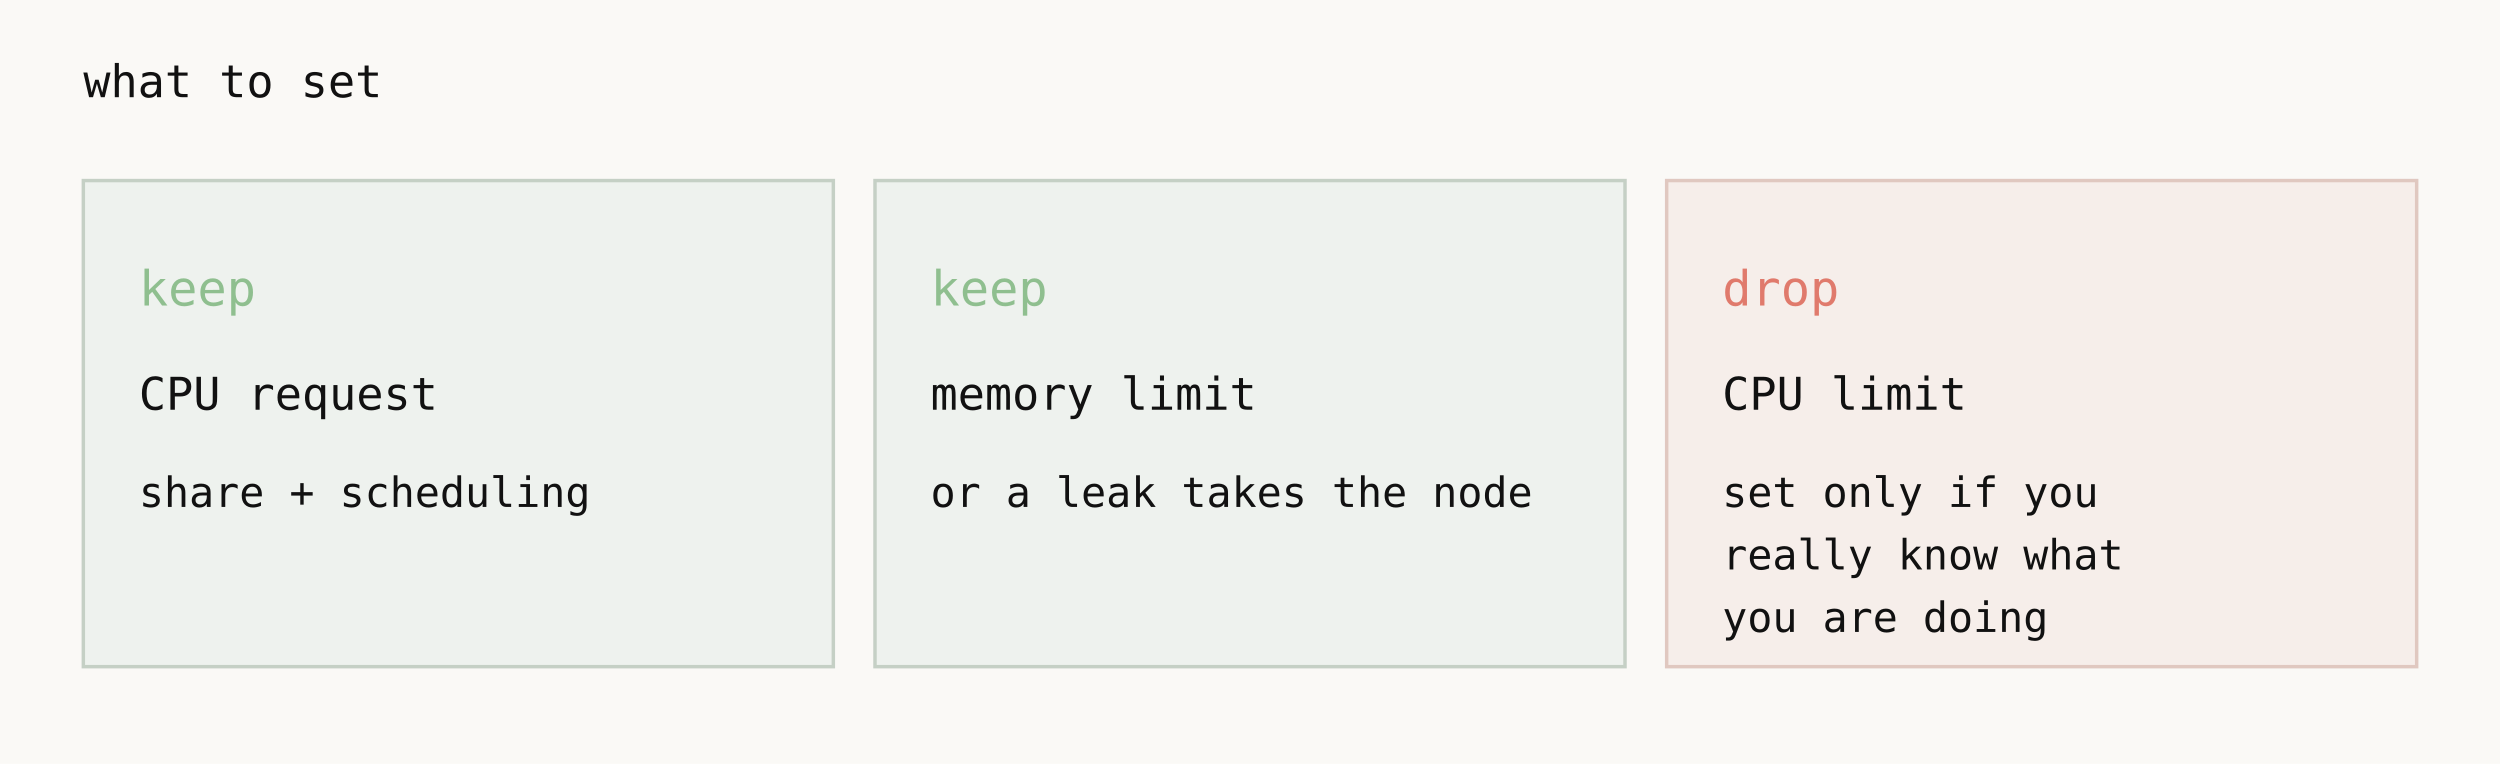
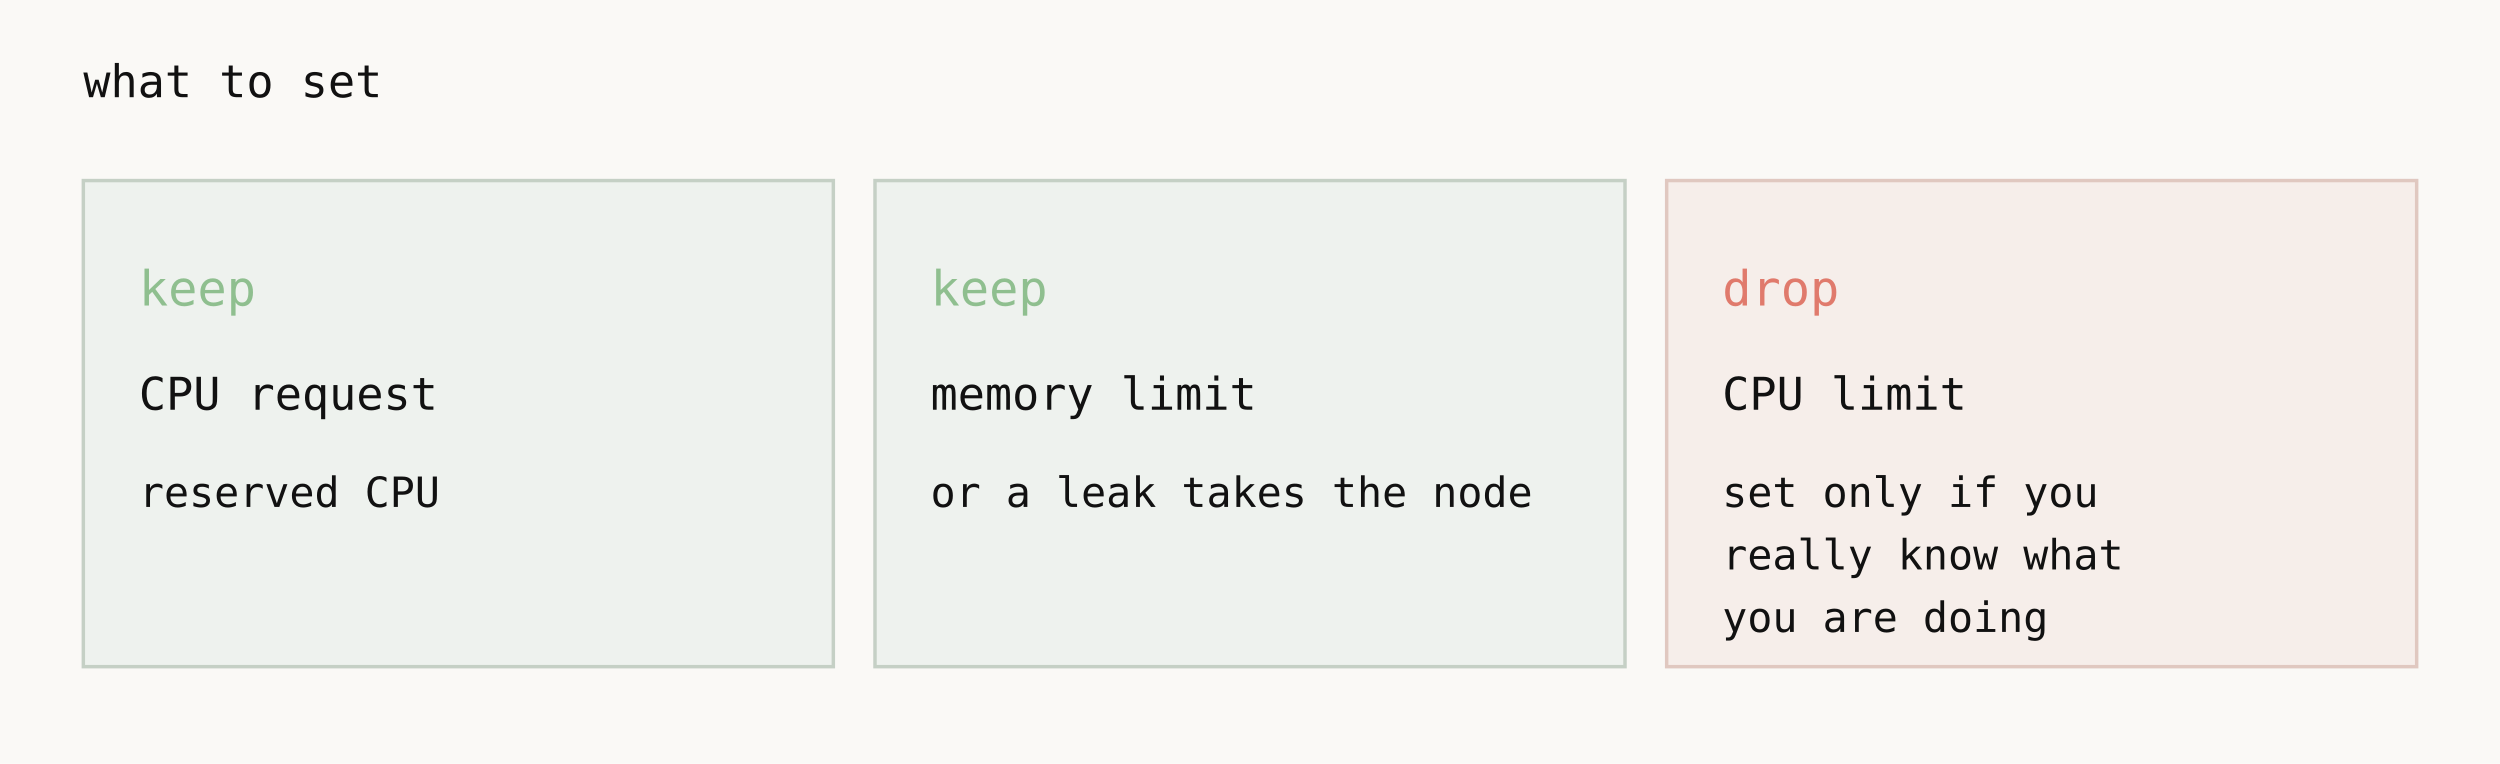
<svg xmlns="http://www.w3.org/2000/svg" width="720" height="220" viewBox="0 0 720 220">
  <rect width="720" height="220" fill="#faf9f6" />
  <text x="24" y="28" font-family="ui-monospace, SFMono-Regular, Menlo, monospace" font-size="13" fill="#111111">what to set</text>
  <rect x="24" y="52" width="216" height="140" fill="#eef2ee" stroke="#c5d0c5" />
  <text x="40" y="88" font-family="ui-monospace, SFMono-Regular, Menlo, monospace" font-size="14" fill="#8fbf8f">keep</text>
  <text x="40" y="118" font-family="ui-monospace, SFMono-Regular, Menlo, monospace" font-size="13" fill="#111111">CPU request</text>
-   <text x="40" y="146" font-family="ui-monospace, SFMono-Regular, Menlo, monospace" font-size="12" fill="#111111">share + scheduling</text>
+   <text x="40" y="146" font-family="ui-monospace, SFMono-Regular, Menlo, monospace" font-size="12" fill="#111111">reserved CPU</text>
  <rect x="252" y="52" width="216" height="140" fill="#eef2ee" stroke="#c5d0c5" />
  <text x="268" y="88" font-family="ui-monospace, SFMono-Regular, Menlo, monospace" font-size="14" fill="#8fbf8f">keep</text>
  <text x="268" y="118" font-family="ui-monospace, SFMono-Regular, Menlo, monospace" font-size="13" fill="#111111">memory limit</text>
  <text x="268" y="146" font-family="ui-monospace, SFMono-Regular, Menlo, monospace" font-size="12" fill="#111111">or a leak takes the node</text>
  <rect x="480" y="52" width="216" height="140" fill="#f6eeea" stroke="#e0c8c0" />
  <text x="496" y="88" font-family="ui-monospace, SFMono-Regular, Menlo, monospace" font-size="14" fill="#e07a6c">drop</text>
  <text x="496" y="118" font-family="ui-monospace, SFMono-Regular, Menlo, monospace" font-size="13" fill="#111111">CPU limit</text>
  <text x="496" y="146" font-family="ui-monospace, SFMono-Regular, Menlo, monospace" font-size="12" fill="#111111">set only if you</text>
  <text x="496" y="164" font-family="ui-monospace, SFMono-Regular, Menlo, monospace" font-size="12" fill="#111111">really know what</text>
  <text x="496" y="182" font-family="ui-monospace, SFMono-Regular, Menlo, monospace" font-size="12" fill="#111111">you are doing</text>
</svg>
